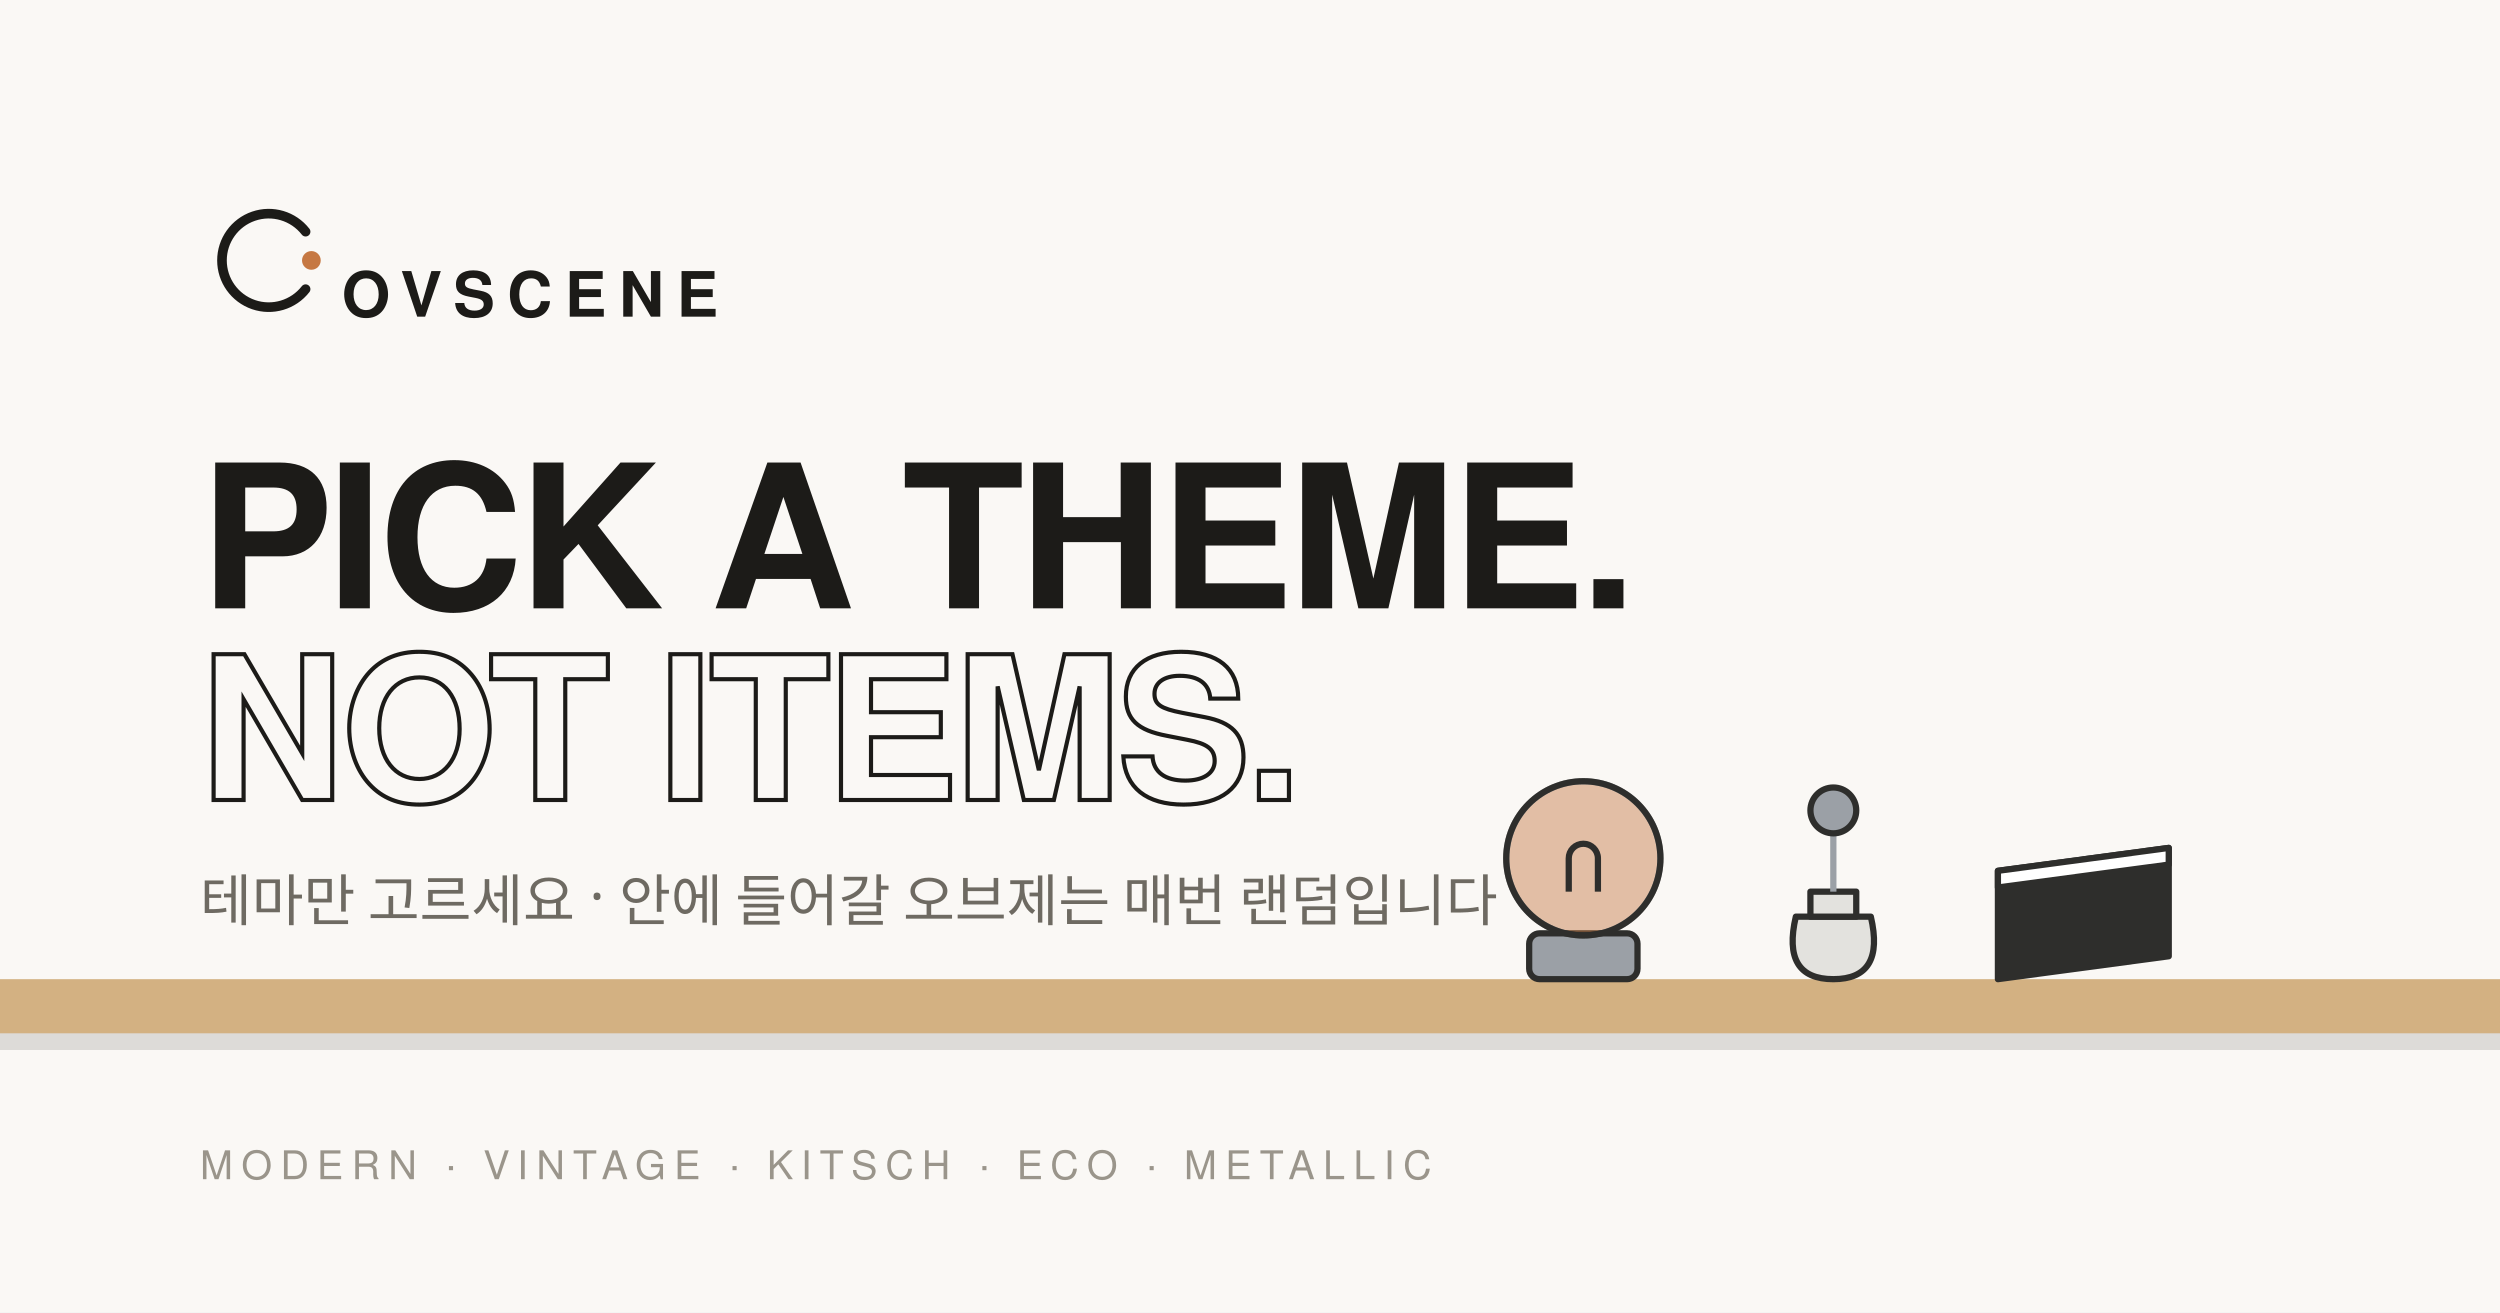
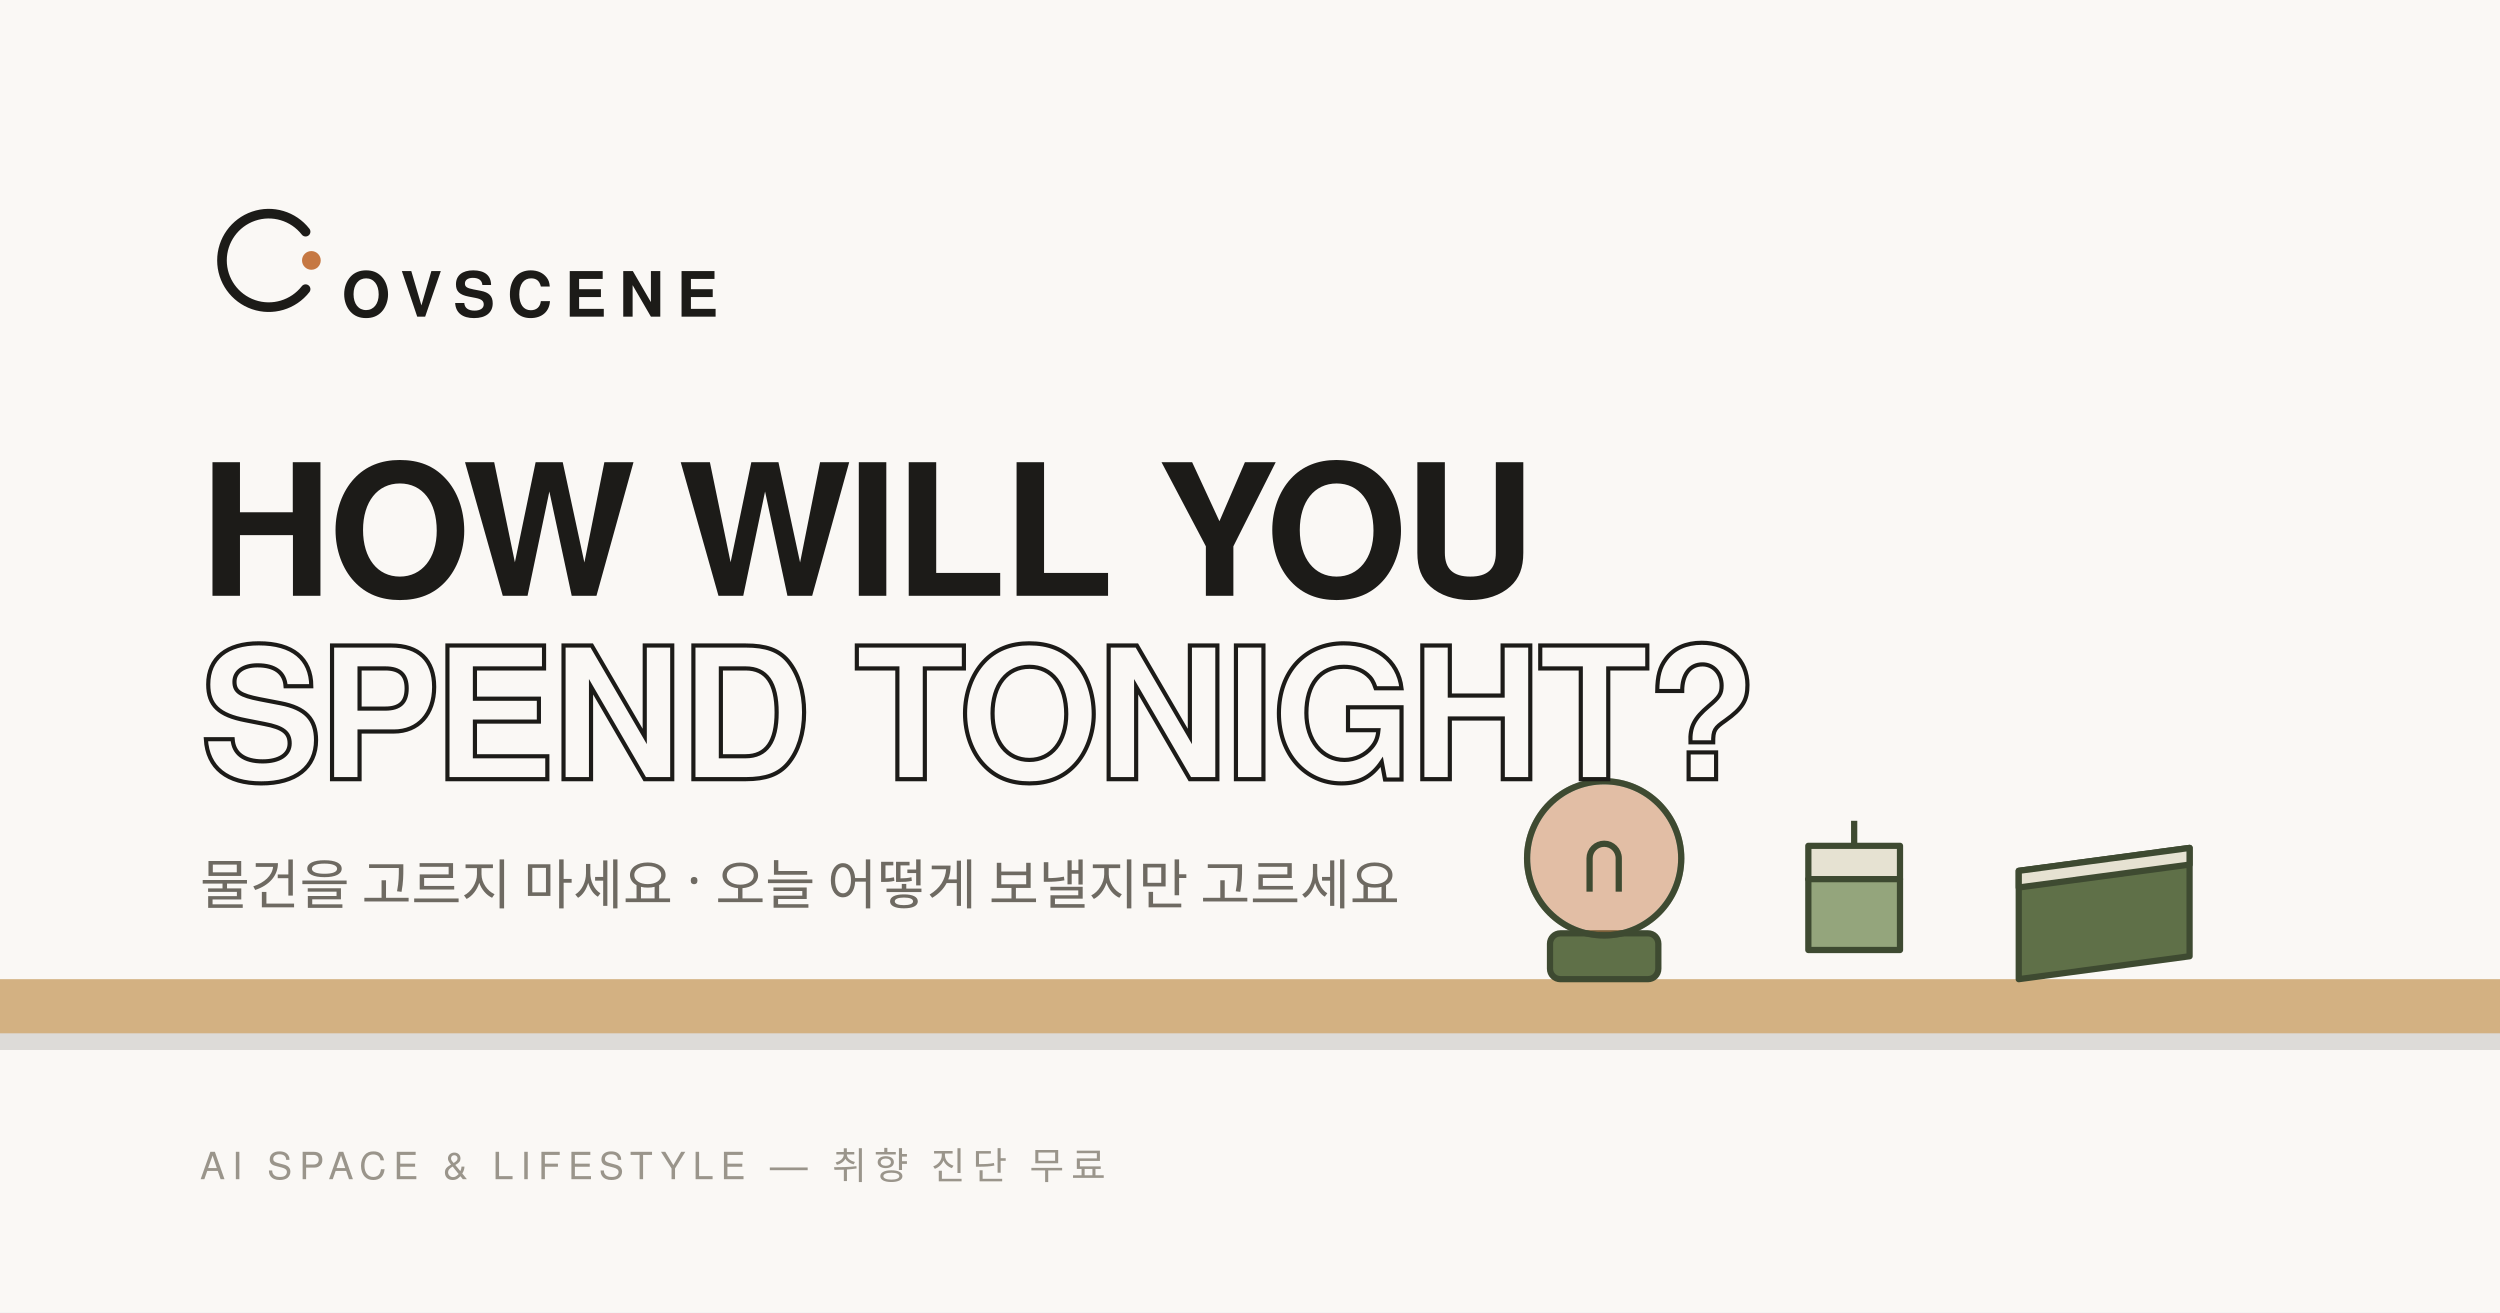
<svg xmlns="http://www.w3.org/2000/svg" viewBox="0 0 1200 630" width="1200" height="630">
  <rect width="1200" height="630" fill="#FAF8F5" />
  <rect x="0" y="470" width="1200" height="26" fill="#D3B182" />
  <rect x="0" y="496" width="1200" height="8" fill="rgba(0,0,0,.12)" />
-   <g stroke="#2E2E2C" stroke-width="3" stroke-linejoin="round">
-     <g transform="translate(760,470)">
-       <rect x="-26" y="-22" width="52" height="22" rx="5" fill="#9BA0A6" />
+   <g stroke="#3E4A31" stroke-width="3" stroke-linejoin="round">
+     <g transform="translate(770,470)">
+       <rect x="-26" y="-22" width="52" height="22" rx="5" fill="#5F7048" />
      <circle cx="0" cy="-58" r="37" fill="#C67842" opacity=".45" />
      <circle cx="0" cy="-58" r="37" fill="none" />
      <path d="M-7 -42 v-16 a7 7 0 0 1 14 0 v16" fill="none" />
    </g>
-     <g transform="translate(880,470)">
-       <path d="M-18 -30 q-7 30 18 30 q25 0 18 -30 z" fill="#E3E2DE" />
-       <path d="M-11 -30 h22 v-12 h-22 z" fill="#E3E2DE" />
-       <path d="M0 -42 v-33" stroke="#9BA0A6" />
-       <circle cx="0" cy="-81" r="11" fill="#9BA0A6" />
+     <g transform="translate(890,470)">
+       <path d="M-22 -48 h44 v-16 h-44 z" fill="#E6E2D2" />
+       <path d="M-22 -48 h44 v34 h-44 z" fill="#94A57C" />
+       <path d="M0 -64 v-12" stroke="#3E4A31" />
    </g>
-     <g transform="translate(1000,470)">
-       <path d="M-41 0 v-52 l82 -11 v52 z" fill="#2E2E2C" />
-       <path d="M-41 -52 l82 -11 l0 8 l-82 11 z" fill="#FFFFFF" />
+     <g transform="translate(1010,470)">
+       <path d="M-41 0 v-52 l82 -11 v52 z" fill="#5F7048" />
+       <path d="M-41 -52 l82 -11 l0 8 l-82 11 z" fill="#E6E2D2" />
    </g>
  </g>
  <g transform="translate(96,92) scale(0.66)">
    <path d="M76.8 70.9 A34 34 0 1 1 76.8 29.1" fill="none" stroke="#1C1B18" stroke-width="7" stroke-linecap="round" />
    <circle cx="81" cy="50" r="6.8" fill="#C67842" />
  </g>
  <text x="164" y="152" font-family="Archivo, Helvetica, Arial, sans-serif" font-size="30" font-weight="600" letter-spacing="6" fill="#1C1B18">OVSCENE</text>
-   <text x="96" y="292" font-family="Archivo, Helvetica, Arial, sans-serif" font-size="96" font-weight="700" letter-spacing="-2" fill="#1C1B18">PICK A THEME.</text>
-   <text x="96" y="384" font-family="Archivo, Helvetica, Arial, sans-serif" font-size="96" font-weight="700" letter-spacing="-2" fill="none" stroke="#1C1B18" stroke-width="2">NOT ITEMS.</text>
-   <text x="96" y="442" font-family="'Gothic A1', 'Malgun Gothic', sans-serif" font-size="27" fill="#6E6A62">테마만 고르세요 · 안에 들어갈 오브제는 매번 랜덤입니다</text>
-   <text x="96" y="566" font-family="Archivo, Helvetica, Arial, sans-serif" font-size="19" letter-spacing="4" fill="#9A958B">MODERN · VINTAGE · KITSCH · ECO · METALLIC</text>
+   <text x="96" y="286" font-family="Archivo, Helvetica, Arial, sans-serif" font-size="88" font-weight="700" letter-spacing="-2" fill="#1C1B18">HOW WILL YOU</text>
+   <text x="96" y="374" font-family="Archivo, Helvetica, Arial, sans-serif" font-size="88" font-weight="700" letter-spacing="-2" fill="none" stroke="#1C1B18" stroke-width="2">SPEND TONIGHT?</text>
+   <text x="96" y="434" font-family="'Gothic A1', 'Malgun Gothic', sans-serif" font-size="26" fill="#6E6A62">물건을 고르지 마세요 · 오늘 어떻게 보낼지만 고르세요</text>
+   <text x="96" y="566" font-family="Archivo, Helvetica, Arial, sans-serif" font-size="18" letter-spacing="3.4" fill="#9A958B">AI SPACE &amp; LIFESTYLE — 취향 진단 무료</text>
</svg>
